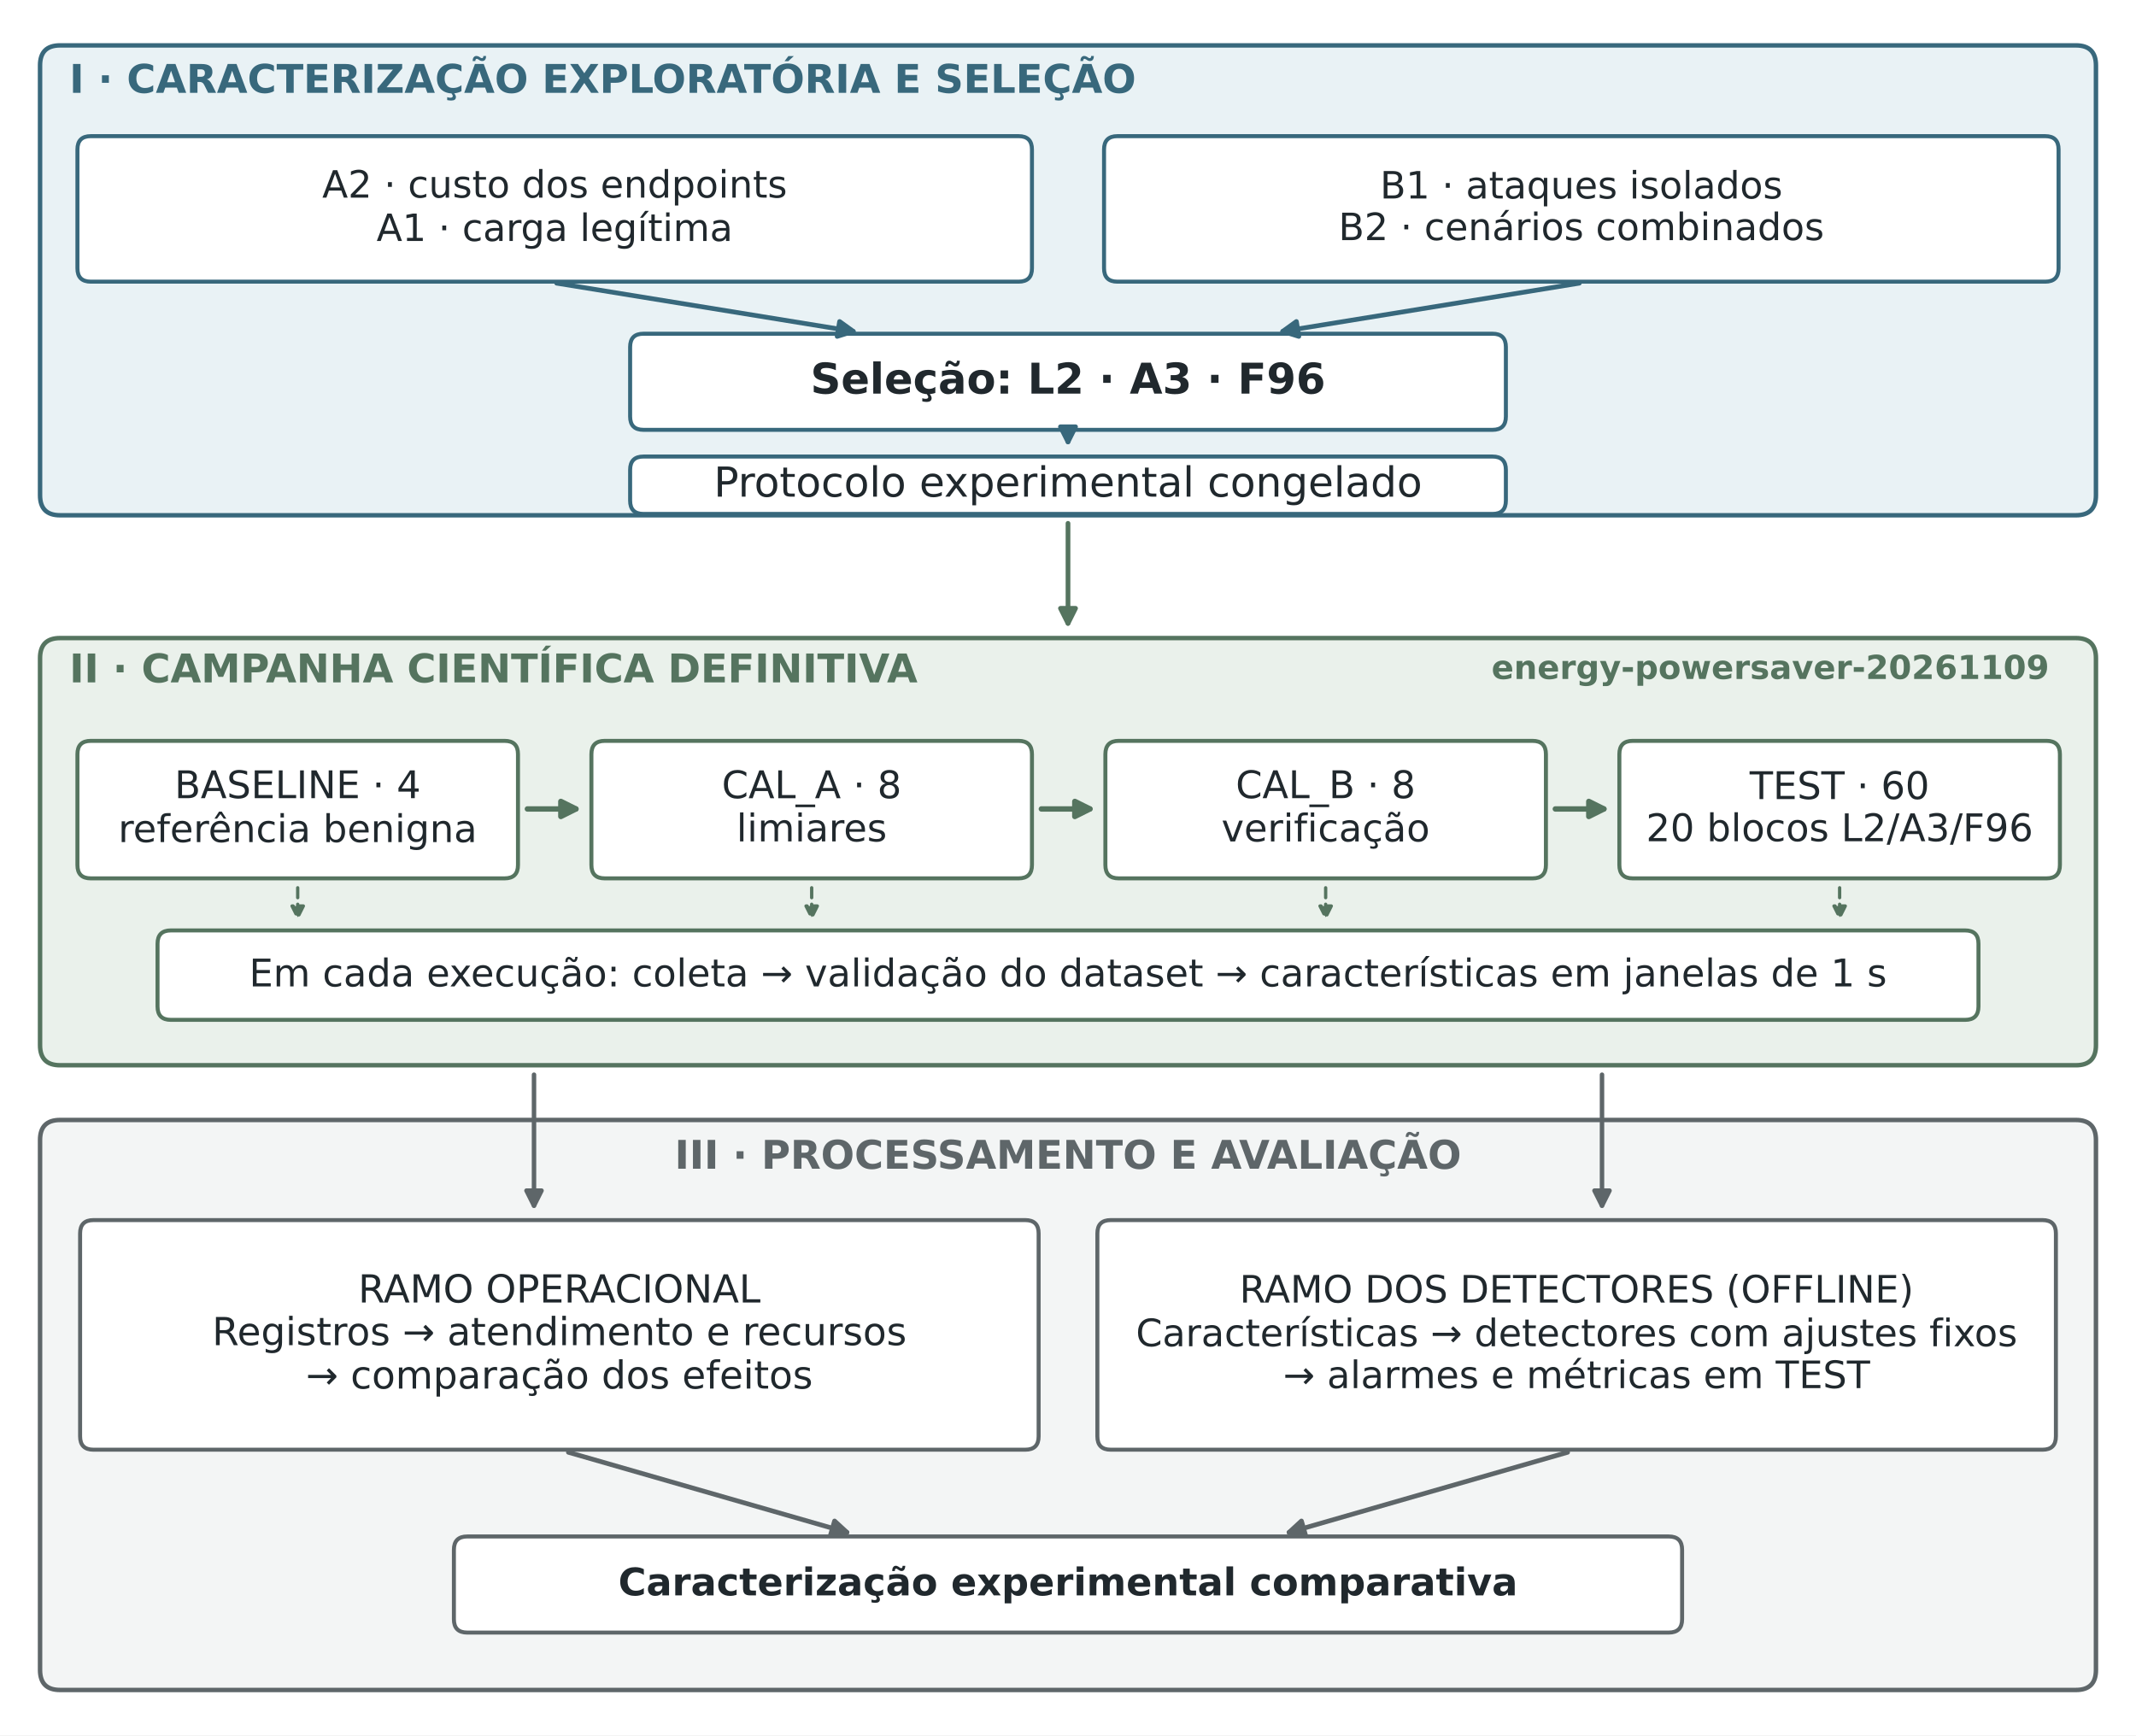
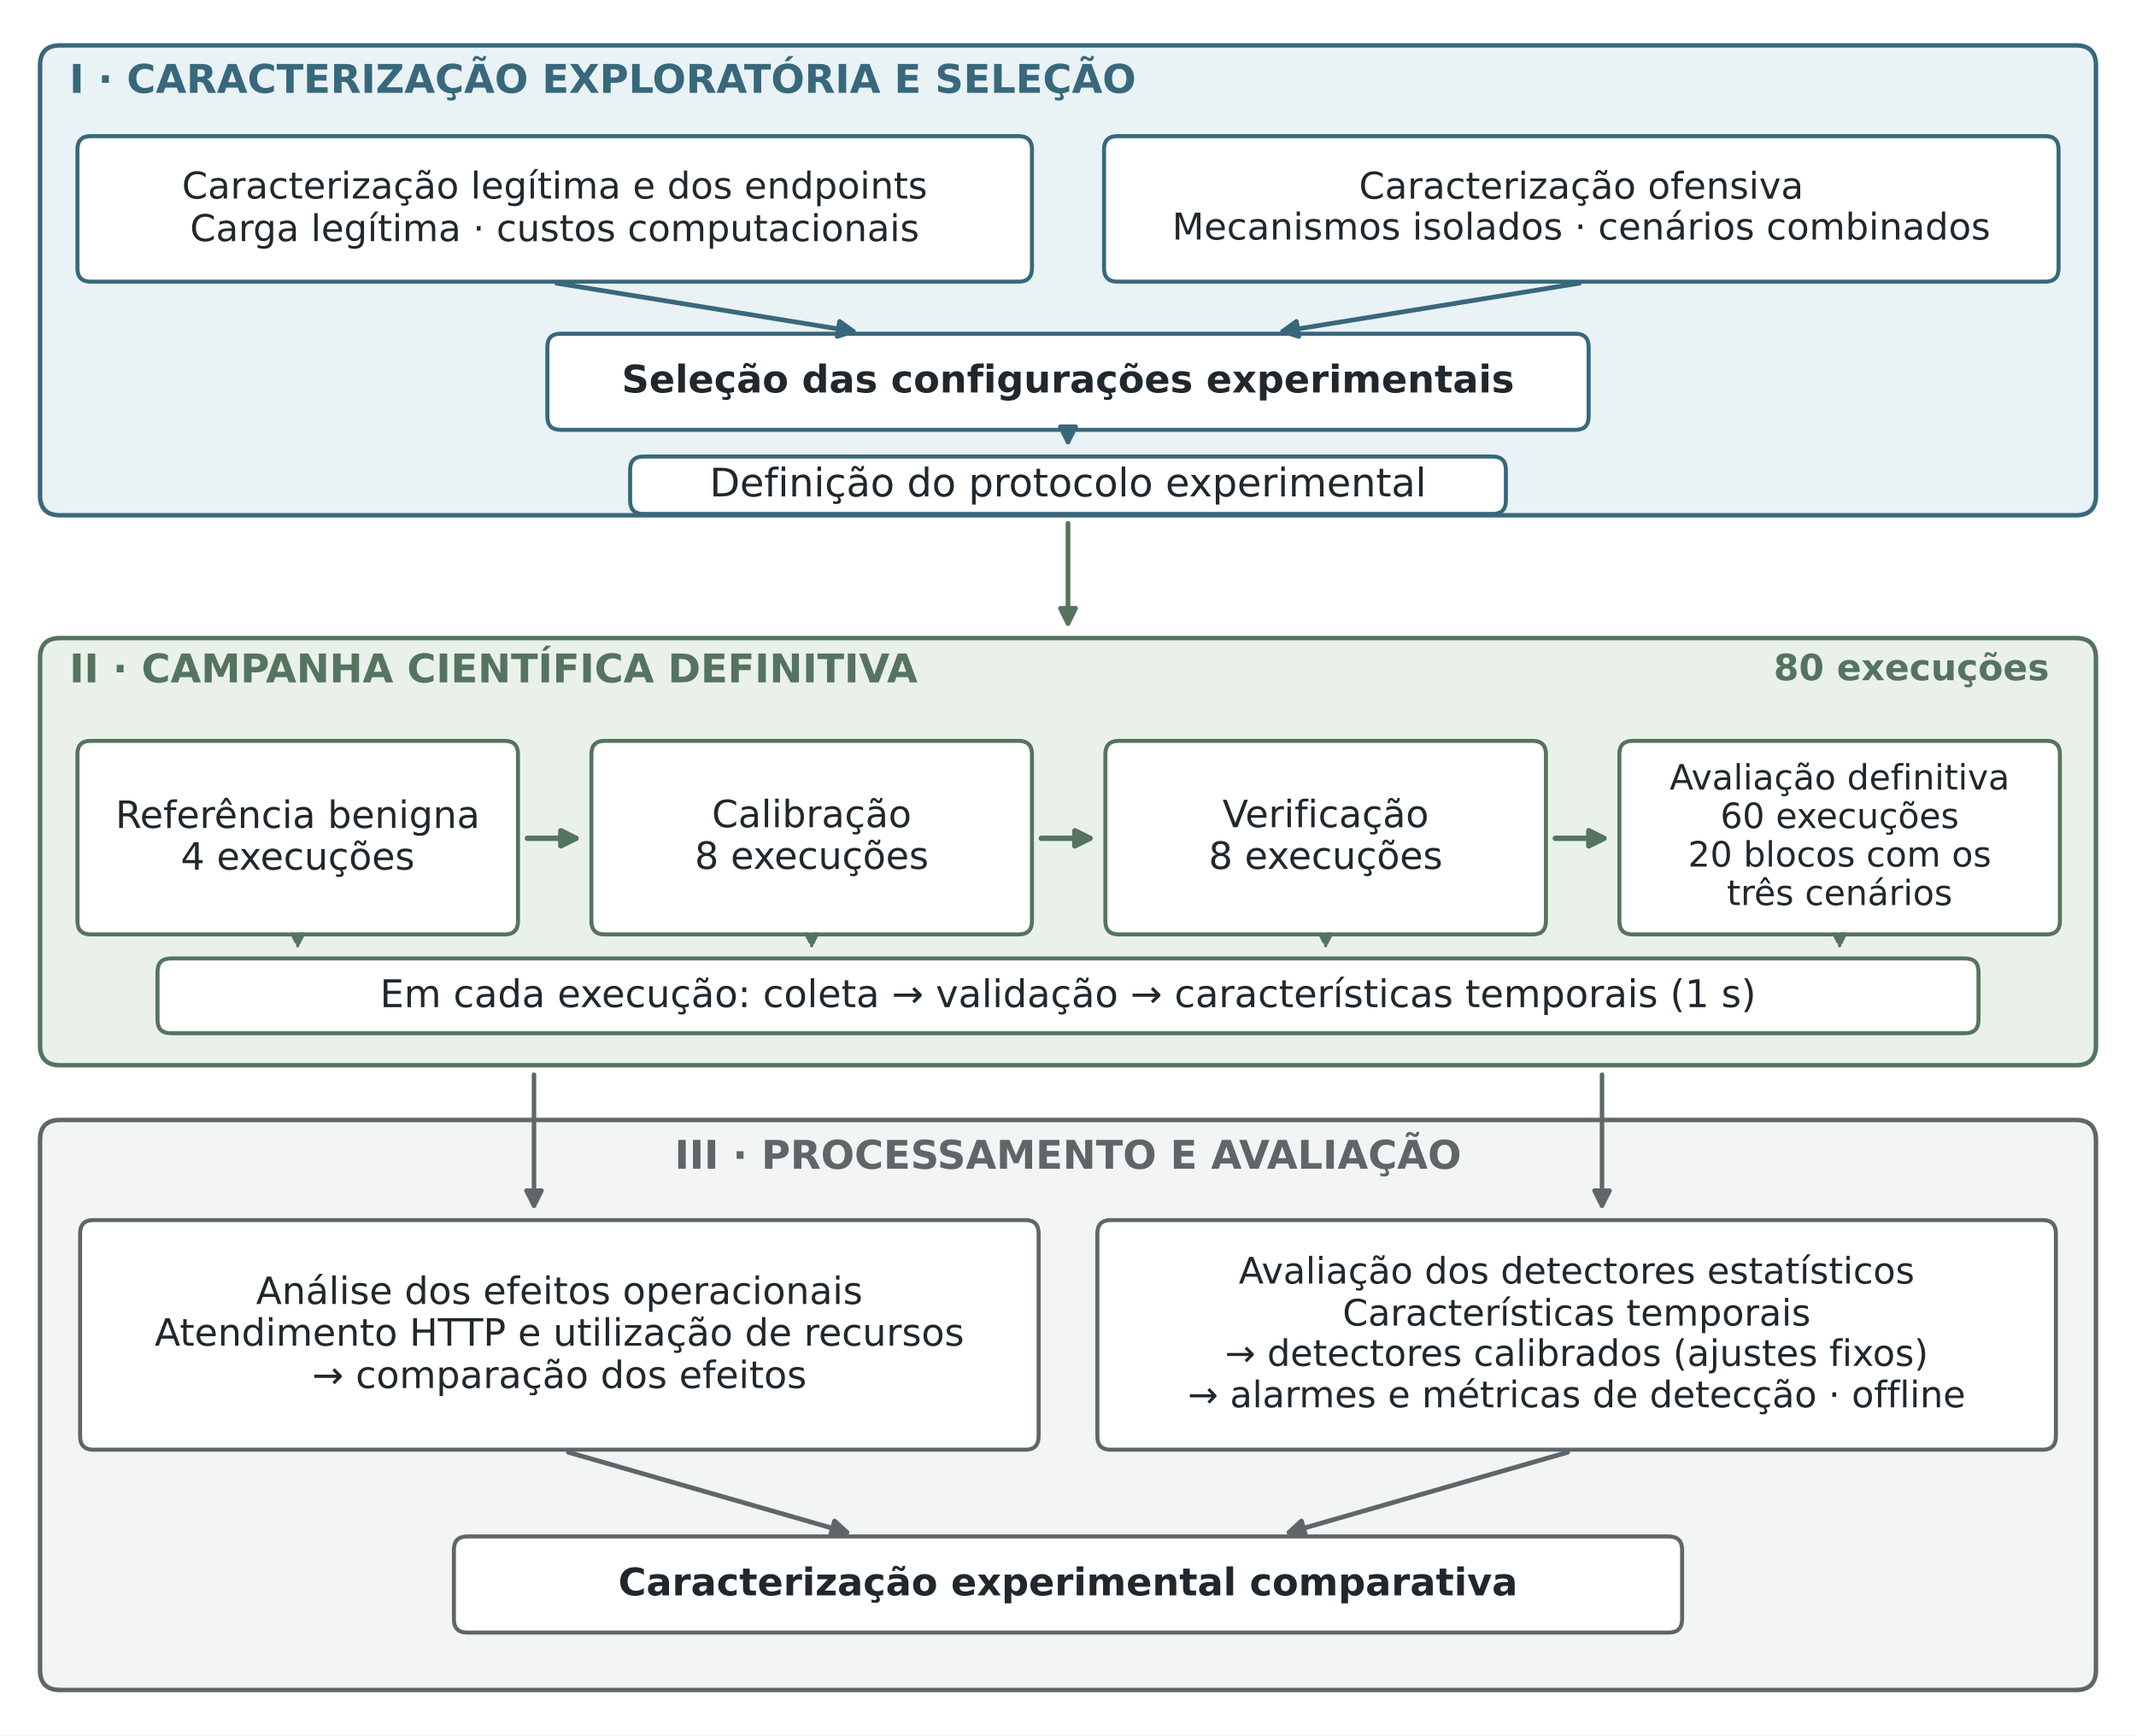
<svg xmlns="http://www.w3.org/2000/svg" width="453.543pt" height="368.504pt" viewBox="0 0 453.543 368.504" version="1.1">
  <defs>
    <style type="text/css">*{stroke-linejoin: round; stroke-linecap: butt}</style>
  </defs>
  <g id="figure_1">
    <g id="patch_1">
-       <path d="M 0 368.504  L 453.543 368.504  L 453.543 0  L 0 0  z " style="fill: #ffffff" />
+       <path d="M 0 368.504 L 453.543 368.504 L 453.543 0 L 0 0 z " style="fill: #ffffff" />
    </g>
    <g id="axes_1">
      <g id="patch_2">
-         <path d="M 12.756 109.417  L 440.787 109.417  Q 445.039 109.417 445.039 105.165  L 445.039 13.89  Q 445.039 9.638 440.787 9.638  L 12.756 9.638  Q 8.504 9.638 8.504 13.89  L 8.504 105.165  Q 8.504 109.417 12.756 109.417  z " clip-path="url(#p830b57312e)" style="fill: #e9f2f5; stroke: #38687c; stroke-width: 0.95; stroke-linejoin: miter" />
+         <path d="M 12.756 109.417 L 440.787 109.417 Q 445.039 109.417 445.039 105.165 L 445.039 13.89 Q 445.039 9.638 440.787 9.638 L 12.756 9.638 Q 8.504 9.638 8.504 13.89 L 8.504 105.165 Q 8.504 109.417 12.756 109.417 z " clip-path="url(#p48ffc18285)" style="fill: #e9f2f5; stroke: #38687c; stroke-width: 0.95; stroke-linejoin: miter" />
      </g>
      <g id="patch_3">
-         <path d="M 12.756 226.205  L 440.787 226.205  Q 445.039 226.205 445.039 221.953  L 445.039 139.748  Q 445.039 135.496 440.787 135.496  L 12.756 135.496  Q 8.504 135.496 8.504 139.748  L 8.504 221.953  Q 8.504 226.205 12.756 226.205  z " clip-path="url(#p830b57312e)" style="fill: #eaf1eb; stroke: #55745f; stroke-width: 0.95; stroke-linejoin: miter" />
+         <path d="M 12.756 226.205 L 440.787 226.205 Q 445.039 226.205 445.039 221.953 L 445.039 139.748 Q 445.039 135.496 440.787 135.496 L 12.756 135.496 Q 8.504 135.496 8.504 139.748 L 8.504 221.953 Q 8.504 226.205 12.756 226.205 z " clip-path="url(#p48ffc18285)" style="fill: #eaf1eb; stroke: #55745f; stroke-width: 0.95; stroke-linejoin: miter" />
      </g>
      <g id="patch_4">
-         <path d="M 12.756 358.866  L 440.787 358.866  Q 445.039 358.866 445.039 354.614  L 445.039 242.079  Q 445.039 237.827 440.787 237.827  L 12.756 237.827  Q 8.504 237.827 8.504 242.079  L 8.504 354.614  Q 8.504 358.866 12.756 358.866  z " clip-path="url(#p830b57312e)" style="fill: #f3f5f5; stroke: #5e6669; stroke-width: 0.95; stroke-linejoin: miter" />
+         <path d="M 12.756 358.866 L 440.787 358.866 Q 445.039 358.866 445.039 354.614 L 445.039 242.079 Q 445.039 237.827 440.787 237.827 L 12.756 237.827 Q 8.504 237.827 8.504 242.079 L 8.504 354.614 Q 8.504 358.866 12.756 358.866 z " clip-path="url(#p48ffc18285)" style="fill: #f3f5f5; stroke: #5e6669; stroke-width: 0.95; stroke-linejoin: miter" />
      </g>
      <g id="patch_5">
-         <path d="M 19.276 59.811  L 216.283 59.811  Q 219.118 59.811 219.118 56.976  L 219.118 31.748  Q 219.118 28.913 216.283 28.913  L 19.276 28.913  Q 16.441 28.913 16.441 31.748  L 16.441 56.976  Q 16.441 59.811 19.276 59.811  z " clip-path="url(#p830b57312e)" style="fill: #ffffff; stroke: #38687c; stroke-width: 0.85; stroke-linejoin: miter" />
+         <path d="M 19.276 59.811 L 216.283 59.811 Q 219.118 59.811 219.118 56.976 L 219.118 31.748 Q 219.118 28.913 216.283 28.913 L 19.276 28.913 Q 16.441 28.913 16.441 31.748 L 16.441 56.976 Q 16.441 59.811 19.276 59.811 z " clip-path="url(#p48ffc18285)" style="fill: #ffffff; stroke: #38687c; stroke-width: 0.85; stroke-linejoin: miter" />
      </g>
      <g id="patch_6">
-         <path d="M 237.26 59.811  L 434.268 59.811  Q 437.102 59.811 437.102 56.976  L 437.102 31.748  Q 437.102 28.913 434.268 28.913  L 237.26 28.913  Q 234.425 28.913 234.425 31.748  L 234.425 56.976  Q 234.425 59.811 237.26 59.811  z " clip-path="url(#p830b57312e)" style="fill: #ffffff; stroke: #38687c; stroke-width: 0.85; stroke-linejoin: miter" />
+         <path d="M 237.26 59.811 L 434.268 59.811 Q 437.102 59.811 437.102 56.976 L 437.102 31.748 Q 437.102 28.913 434.268 28.913 L 237.26 28.913 Q 234.425 28.913 234.425 31.748 L 234.425 56.976 Q 234.425 59.811 237.26 59.811 z " clip-path="url(#p48ffc18285)" style="fill: #ffffff; stroke: #38687c; stroke-width: 0.85; stroke-linejoin: miter" />
      </g>
      <g id="patch_7">
-         <path d="M 136.63 91.276  L 316.913 91.276  Q 319.748 91.276 319.748 88.441  L 319.748 73.701  Q 319.748 70.866 316.913 70.866  L 136.63 70.866  Q 133.795 70.866 133.795 73.701  L 133.795 88.441  Q 133.795 91.276 136.63 91.276  z " clip-path="url(#p830b57312e)" style="fill: #ffffff; stroke: #38687c; stroke-width: 0.85; stroke-linejoin: miter" />
+         <path d="M 119.055 91.276 L 334.488 91.276 Q 337.323 91.276 337.323 88.441 L 337.323 73.701 Q 337.323 70.866 334.488 70.866 L 119.055 70.866 Q 116.22 70.866 116.22 73.701 L 116.22 88.441 Q 116.22 91.276 119.055 91.276 z " clip-path="url(#p48ffc18285)" style="fill: #ffffff; stroke: #38687c; stroke-width: 0.85; stroke-linejoin: miter" />
      </g>
      <g id="patch_8">
-         <path d="M 136.63 109.134  L 316.913 109.134  Q 319.748 109.134 319.748 106.299  L 319.748 99.78  Q 319.748 96.945 316.913 96.945  L 136.63 96.945  Q 133.795 96.945 133.795 99.78  L 133.795 106.299  Q 133.795 109.134 136.63 109.134  z " clip-path="url(#p830b57312e)" style="fill: #ffffff; stroke: #38687c; stroke-width: 0.85; stroke-linejoin: miter" />
+         <path d="M 136.63 109.134 L 316.913 109.134 Q 319.748 109.134 319.748 106.299 L 319.748 99.78 Q 319.748 96.945 316.913 96.945 L 136.63 96.945 Q 133.795 96.945 133.795 99.78 L 133.795 106.299 Q 133.795 109.134 136.63 109.134 z " clip-path="url(#p48ffc18285)" style="fill: #ffffff; stroke: #38687c; stroke-width: 0.85; stroke-linejoin: miter" />
      </g>
      <g id="patch_9">
-         <path d="M 19.276 186.52  L 107.15 186.52  Q 109.984 186.52 109.984 183.685  L 109.984 160.157  Q 109.984 157.323 107.15 157.323  L 19.276 157.323  Q 16.441 157.323 16.441 160.157  L 16.441 183.685  Q 16.441 186.52 19.276 186.52  z " clip-path="url(#p830b57312e)" style="fill: #ffffff; stroke: #55745f; stroke-width: 0.85; stroke-linejoin: miter" />
+         <path d="M 19.276 198.425 L 107.15 198.425 Q 109.984 198.425 109.984 195.591 L 109.984 160.157 Q 109.984 157.323 107.15 157.323 L 19.276 157.323 Q 16.441 157.323 16.441 160.157 L 16.441 195.591 Q 16.441 198.425 19.276 198.425 z " clip-path="url(#p48ffc18285)" style="fill: #ffffff; stroke: #55745f; stroke-width: 0.85; stroke-linejoin: miter" />
      </g>
      <g id="patch_10">
-         <path d="M 128.409 186.52  L 216.283 186.52  Q 219.118 186.52 219.118 183.685  L 219.118 160.157  Q 219.118 157.323 216.283 157.323  L 128.409 157.323  Q 125.575 157.323 125.575 160.157  L 125.575 183.685  Q 125.575 186.52 128.409 186.52  z " clip-path="url(#p830b57312e)" style="fill: #ffffff; stroke: #55745f; stroke-width: 0.85; stroke-linejoin: miter" />
+         <path d="M 128.409 198.425 L 216.283 198.425 Q 219.118 198.425 219.118 195.591 L 219.118 160.157 Q 219.118 157.323 216.283 157.323 L 128.409 157.323 Q 125.575 157.323 125.575 160.157 L 125.575 195.591 Q 125.575 198.425 128.409 198.425 z " clip-path="url(#p48ffc18285)" style="fill: #ffffff; stroke: #55745f; stroke-width: 0.85; stroke-linejoin: miter" />
      </g>
      <g id="patch_11">
-         <path d="M 237.543 186.52  L 325.417 186.52  Q 328.252 186.52 328.252 183.685  L 328.252 160.157  Q 328.252 157.323 325.417 157.323  L 237.543 157.323  Q 234.709 157.323 234.709 160.157  L 234.709 183.685  Q 234.709 186.52 237.543 186.52  z " clip-path="url(#p830b57312e)" style="fill: #ffffff; stroke: #55745f; stroke-width: 0.85; stroke-linejoin: miter" />
+         <path d="M 237.543 198.425 L 325.417 198.425 Q 328.252 198.425 328.252 195.591 L 328.252 160.157 Q 328.252 157.323 325.417 157.323 L 237.543 157.323 Q 234.709 157.323 234.709 160.157 L 234.709 195.591 Q 234.709 198.425 237.543 198.425 z " clip-path="url(#p48ffc18285)" style="fill: #ffffff; stroke: #55745f; stroke-width: 0.85; stroke-linejoin: miter" />
      </g>
      <g id="patch_12">
-         <path d="M 346.677 186.52  L 434.551 186.52  Q 437.386 186.52 437.386 183.685  L 437.386 160.157  Q 437.386 157.323 434.551 157.323  L 346.677 157.323  Q 343.843 157.323 343.843 160.157  L 343.843 183.685  Q 343.843 186.52 346.677 186.52  z " clip-path="url(#p830b57312e)" style="fill: #ffffff; stroke: #55745f; stroke-width: 0.85; stroke-linejoin: miter" />
+         <path d="M 346.677 198.425 L 434.551 198.425 Q 437.386 198.425 437.386 195.591 L 437.386 160.157 Q 437.386 157.323 434.551 157.323 L 346.677 157.323 Q 343.843 157.323 343.843 160.157 L 343.843 195.591 Q 343.843 198.425 346.677 198.425 z " clip-path="url(#p48ffc18285)" style="fill: #ffffff; stroke: #55745f; stroke-width: 0.85; stroke-linejoin: miter" />
      </g>
      <g id="patch_13">
-         <path d="M 36.283 216.567  L 417.26 216.567  Q 420.094 216.567 420.094 213.732  L 420.094 200.409  Q 420.094 197.575 417.26 197.575  L 36.283 197.575  Q 33.449 197.575 33.449 200.409  L 33.449 213.732  Q 33.449 216.567 36.283 216.567  z " clip-path="url(#p830b57312e)" style="fill: #ffffff; stroke: #55745f; stroke-width: 0.85; stroke-linejoin: miter" />
+         <path d="M 36.283 219.402 L 417.26 219.402 Q 420.094 219.402 420.094 216.567 L 420.094 206.362 Q 420.094 203.528 417.26 203.528 L 36.283 203.528 Q 33.449 203.528 33.449 206.362 L 33.449 216.567 Q 33.449 219.402 36.283 219.402 z " clip-path="url(#p48ffc18285)" style="fill: #ffffff; stroke: #55745f; stroke-width: 0.85; stroke-linejoin: miter" />
      </g>
      <g id="patch_14">
-         <path d="M 19.843 307.843  L 217.701 307.843  Q 220.535 307.843 220.535 305.008  L 220.535 261.921  Q 220.535 259.087 217.701 259.087  L 19.843 259.087  Q 17.008 259.087 17.008 261.921  L 17.008 305.008  Q 17.008 307.843 19.843 307.843  z " clip-path="url(#p830b57312e)" style="fill: #ffffff; stroke: #5e6669; stroke-width: 0.85; stroke-linejoin: miter" />
+         <path d="M 19.843 307.843 L 217.701 307.843 Q 220.535 307.843 220.535 305.008 L 220.535 261.921 Q 220.535 259.087 217.701 259.087 L 19.843 259.087 Q 17.008 259.087 17.008 261.921 L 17.008 305.008 Q 17.008 307.843 19.843 307.843 z " clip-path="url(#p48ffc18285)" style="fill: #ffffff; stroke: #5e6669; stroke-width: 0.85; stroke-linejoin: miter" />
      </g>
      <g id="patch_15">
-         <path d="M 235.843 307.843  L 433.701 307.843  Q 436.535 307.843 436.535 305.008  L 436.535 261.921  Q 436.535 259.087 433.701 259.087  L 235.843 259.087  Q 233.008 259.087 233.008 261.921  L 233.008 305.008  Q 233.008 307.843 235.843 307.843  z " clip-path="url(#p830b57312e)" style="fill: #ffffff; stroke: #5e6669; stroke-width: 0.85; stroke-linejoin: miter" />
+         <path d="M 235.843 307.843 L 433.701 307.843 Q 436.535 307.843 436.535 305.008 L 436.535 261.921 Q 436.535 259.087 433.701 259.087 L 235.843 259.087 Q 233.008 259.087 233.008 261.921 L 233.008 305.008 Q 233.008 307.843 235.843 307.843 z " clip-path="url(#p48ffc18285)" style="fill: #ffffff; stroke: #5e6669; stroke-width: 0.85; stroke-linejoin: miter" />
      </g>
      <g id="patch_16">
-         <path d="M 99.213 346.677  L 354.331 346.677  Q 357.165 346.677 357.165 343.843  L 357.165 329.102  Q 357.165 326.268 354.331 326.268  L 99.213 326.268  Q 96.378 326.268 96.378 329.102  L 96.378 343.843  Q 96.378 346.677 99.213 346.677  z " clip-path="url(#p830b57312e)" style="fill: #ffffff; stroke: #5e6669; stroke-width: 0.85; stroke-linejoin: miter" />
+         <path d="M 99.213 346.677 L 354.331 346.677 Q 357.165 346.677 357.165 343.843 L 357.165 329.102 Q 357.165 326.268 354.331 326.268 L 99.213 326.268 Q 96.378 326.268 96.378 329.102 L 96.378 343.843 Q 96.378 346.677 99.213 346.677 z " clip-path="url(#p48ffc18285)" style="fill: #ffffff; stroke: #5e6669; stroke-width: 0.85; stroke-linejoin: miter" />
      </g>
      <g id="text_1">
        <text style="fill: #38687c; font: 700 8.4px 'DejaVu Sans'; text-anchor: start" x="14.74" y="19.71" transform="rotate(-0 14.74016 19.71035)">I · CARACTERIZAÇÃO EXPLORATÓRIA E SELEÇÃO</text>
      </g>
      <g id="text_2">
-         <text style="fill: #20282d; font: 8px 'DejaVu Sans'" transform="translate(68.41703 41.96257)">A2 · custo dos endpoints</text>
-         <text style="fill: #20282d; font: 8px 'DejaVu Sans'" transform="translate(79.94765 51.17684)">A1 · carga legítima</text>
+         <text style="fill: #20282d; font: 7.85px 'DejaVu Sans'" transform="translate(38.63129 42.16456)">Caracterização legítima e dos endpoints</text>
+         <text style="fill: #20282d; font: 7.85px 'DejaVu Sans'" transform="translate(40.3497 51.20607)">Carga legítima · custos computacionais</text>
      </g>
      <g id="text_3">
-         <text style="fill: #20282d; font: 8px 'DejaVu Sans'" transform="translate(293.0238 42.15137)">B1 · ataques isolados</text>
-         <text style="fill: #20282d; font: 8px 'DejaVu Sans'" transform="translate(284.205 50.98804)">B2 · cenários combinados</text>
+         <text style="fill: #20282d; font: 7.85px 'DejaVu Sans'" transform="translate(288.5558 42.20018)">Caracterização ofensiva</text>
+         <text style="fill: #20282d; font: 7.85px 'DejaVu Sans'" transform="translate(248.887 50.87117)">Mecanismos isolados · cenários combinados</text>
      </g>
      <g id="text_4">
-         <text style="fill: #20282d; font: 700 9px 'DejaVu Sans'; text-anchor: middle" x="226.772" y="83.58" transform="rotate(-0 226.7717 83.58032)">Seleção: L2 · A3 · F96</text>
+         <text style="fill: #20282d; font: 700 8.1px 'DejaVu Sans'; text-anchor: middle" x="226.772" y="83.347" transform="rotate(-0 226.7717 83.34709)">Seleção das configurações experimentais</text>
      </g>
      <g id="text_5">
-         <text style="fill: #20282d; font: 8.8px 'DejaVu Sans'; text-anchor: middle" x="226.772" y="105.468" transform="rotate(-0 226.7717 105.4676)">Protocolo experimental congelado</text>
+         <text style="fill: #20282d; font: 8.35px 'DejaVu Sans'; text-anchor: middle" x="226.772" y="105.415" transform="rotate(-0 226.7717 105.4146)">Definição do protocolo experimental</text>
      </g>
      <g id="text_6">
        <text style="fill: #55745f; font: 700 8.4px 'DejaVu Sans'; text-anchor: start" x="14.74" y="144.901" transform="rotate(-0 14.74016 144.9006)">II · CAMPANHA CIENTÍFICA DEFINITIVA</text>
      </g>
      <g id="text_7">
-         <text style="fill: #55745f; font: 700 7px 'DejaVu Sans'; text-anchor: end" x="435.118" y="144.176" transform="rotate(-0 435.1181 144.1761)">energy-powersaver-20261109</text>
+         <text style="fill: #55745f; font: 700 7.7px 'DejaVu Sans'; text-anchor: end" x="435.118" y="144.446" transform="rotate(-0 435.1181 144.4462)">80 execuções</text>
      </g>
      <g id="text_8">
-         <text style="fill: #20282d; font: 8.1px 'DejaVu Sans'" transform="translate(37.05466 169.4916)">BASELINE · 4</text>
-         <text style="fill: #20282d; font: 8.1px 'DejaVu Sans'" transform="translate(25.10083 178.8211)">referência benigna</text>
+         <text style="fill: #20282d; font: 8px 'DejaVu Sans'" transform="translate(24.52635 175.8143)">Referência benigna</text>
+         <text style="fill: #20282d; font: 8px 'DejaVu Sans'" transform="translate(38.3751 184.6687)">4 execuções</text>
      </g>
      <g id="text_9">
-         <text style="fill: #20282d; font: 8.1px 'DejaVu Sans'" transform="translate(153.2577 169.4986)">CAL_A · 8</text>
-         <text style="fill: #20282d; font: 8.1px 'DejaVu Sans'" transform="translate(156.3686 178.6711)">limiares</text>
+         <text style="fill: #20282d; font: 8px 'DejaVu Sans'" transform="translate(151.1465 175.6618)">Calibração</text>
+         <text style="fill: #20282d; font: 8px 'DejaVu Sans'" transform="translate(147.509 184.5162)">8 execuções</text>
      </g>
      <g id="text_10">
-         <text style="fill: #20282d; font: 8.1px 'DejaVu Sans'" transform="translate(262.3833 169.4897)">CAL_B · 8</text>
-         <text style="fill: #20282d; font: 8.1px 'DejaVu Sans'" transform="translate(259.3547 178.68)">verificação</text>
+         <text style="fill: #20282d; font: 8px 'DejaVu Sans'" transform="translate(259.5691 175.6618)">Verificação</text>
+         <text style="fill: #20282d; font: 8px 'DejaVu Sans'" transform="translate(256.6428 184.5162)">8 execuções</text>
      </g>
      <g id="text_11">
-         <text style="fill: #20282d; font: 8.1px 'DejaVu Sans'" transform="translate(371.5216 169.6828)">TEST · 60</text>
-         <text style="fill: #20282d; font: 8.1px 'DejaVu Sans'" transform="translate(349.5048 178.6299)">20 blocos L2/A3/F96</text>
+         <text style="fill: #20282d; font: 7.4px 'DejaVu Sans'" transform="translate(354.5137 167.6538)">Avaliação definitiva</text>
+         <text style="fill: #20282d; font: 7.4px 'DejaVu Sans'" transform="translate(365.2854 175.8441)">60 execuções</text>
+         <text style="fill: #20282d; font: 7.4px 'DejaVu Sans'" transform="translate(358.4178 184.018)">20 blocos com os</text>
+         <text style="fill: #20282d; font: 7.4px 'DejaVu Sans'" transform="translate(366.6821 192.192)">três cenários</text>
      </g>
      <g id="text_12">
-         <text style="fill: #20282d; font: 8.1px 'DejaVu Sans'; text-anchor: middle" x="226.772" y="209.468" transform="rotate(-0 226.7717 209.468)">Em cada execução: coleta → validação do dataset → características em janelas de 1 s</text>
+         <text style="fill: #20282d; font: 8.1px 'DejaVu Sans'; text-anchor: middle" x="226.772" y="213.862" transform="rotate(-0 226.7717 213.8617)">Em cada execução: coleta → validação → características temporais (1 s)</text>
      </g>
      <g id="text_13">
        <text style="fill: #5e6669; font: 700 8.4px 'DejaVu Sans'; text-anchor: middle" x="226.772" y="248.183" transform="rotate(-0 226.7717 248.1828)">III · PROCESSAMENTO E AVALIAÇÃO</text>
      </g>
      <g id="text_14">
-         <text style="fill: #20282d; font: 8.2px 'DejaVu Sans'" transform="translate(76.04965 276.5873)">RAMO OPERACIONAL</text>
-         <text style="fill: #20282d; font: 8.2px 'DejaVu Sans'" transform="translate(45.04276 285.6449)">Registros → atendimento e recursos</text>
-         <text style="fill: #20282d; font: 8.2px 'DejaVu Sans'" transform="translate(64.95403 294.8672)">→ comparação dos efeitos</text>
+         <text style="fill: #20282d; font: 8px 'DejaVu Sans'" transform="translate(54.3729 276.9062)">Análise dos efeitos operacionais</text>
+         <text style="fill: #20282d; font: 8px 'DejaVu Sans'" transform="translate(32.8329 285.7605)">Atendimento HTTP e utilização de recursos</text>
+         <text style="fill: #20282d; font: 8px 'DejaVu Sans'" transform="translate(66.26665 294.758)">→ comparação dos efeitos</text>
      </g>
      <g id="text_15">
-         <text style="fill: #20282d; font: 8.05px 'DejaVu Sans'" transform="translate(263.1801 276.604)">RAMO DOS DETECTORES (OFFLINE)</text>
-         <text style="fill: #20282d; font: 8.05px 'DejaVu Sans'" transform="translate(241.1854 285.8758)">Características → detectores com ajustes fixos</text>
-         <text style="fill: #20282d; font: 8.05px 'DejaVu Sans'" transform="translate(272.4596 294.7677)">→ alarmes e métricas em TEST</text>
+         <text style="fill: #20282d; font: 7.75px 'DejaVu Sans'" transform="translate(263.0278 272.5621)">Avaliação dos detectores estatísticos</text>
+         <text style="fill: #20282d; font: 7.75px 'DejaVu Sans'" transform="translate(285.0784 281.4884)">Características temporais</text>
+         <text style="fill: #20282d; font: 7.75px 'DejaVu Sans'" transform="translate(260.1113 290.0489)">→ detectores calibrados (ajustes fixos)</text>
+         <text style="fill: #20282d; font: 7.75px 'DejaVu Sans'" transform="translate(252.1966 298.8366)">→ alarmes e métricas de detecção · offline</text>
      </g>
      <g id="text_16">
        <text style="fill: #20282d; font: 700 8.1px 'DejaVu Sans'; text-anchor: middle" x="226.772" y="338.78" transform="rotate(-0 226.7717 338.7803)">Caracterização experimental comparativa</text>
      </g>
      <g id="patch_17">
-         <path d="M 118.193 60.132  Q 150.237 65.339 181.177 70.366  " clip-path="url(#p830b57312e)" style="fill: none; stroke: #38687c; stroke-linecap: round" />
-         <path d="M 178.275 68.274  L 181.177 70.366  L 177.762 71.432  L 178.275 68.274  z " clip-path="url(#p830b57312e)" style="fill: #38687c; stroke: #38687c; stroke-linecap: round" />
+         <path d="M 118.193 60.132 Q 150.237 65.339 181.177 70.366 " clip-path="url(#p48ffc18285)" style="fill: none; stroke: #38687c; stroke-linecap: round" />
+         <path d="M 178.275 68.274 L 181.177 70.366 L 177.762 71.432 L 178.275 68.274 z " clip-path="url(#p48ffc18285)" style="fill: #38687c; stroke: #38687c; stroke-linecap: round" />
      </g>
      <g id="patch_18">
-         <path d="M 335.35 60.132  Q 303.307 65.339 272.367 70.366  " clip-path="url(#p830b57312e)" style="fill: none; stroke: #38687c; stroke-linecap: round" />
-         <path d="M 275.782 71.432  L 272.367 70.366  L 275.268 68.274  L 275.782 71.432  z " clip-path="url(#p830b57312e)" style="fill: #38687c; stroke: #38687c; stroke-linecap: round" />
+         <path d="M 335.35 60.132 Q 303.307 65.339 272.367 70.366 " clip-path="url(#p48ffc18285)" style="fill: none; stroke: #38687c; stroke-linecap: round" />
+         <path d="M 275.782 71.432 L 272.367 70.366 L 275.268 68.274 L 275.782 71.432 z " clip-path="url(#p48ffc18285)" style="fill: #38687c; stroke: #38687c; stroke-linecap: round" />
      </g>
      <g id="patch_19">
-         <path d="M 226.772 93.277  Q 226.772 94.11 226.772 93.825  " clip-path="url(#p830b57312e)" style="fill: none; stroke: #38687c; stroke-linecap: round" />
-         <path d="M 228.372 90.625  L 226.772 93.825  L 225.172 90.625  L 228.372 90.625  z " clip-path="url(#p830b57312e)" style="fill: #38687c; stroke: #38687c; stroke-linecap: round" />
+         <path d="M 226.772 93.277 Q 226.772 94.11 226.772 93.825 " clip-path="url(#p48ffc18285)" style="fill: none; stroke: #38687c; stroke-linecap: round" />
+         <path d="M 228.372 90.625 L 226.772 93.825 L 225.172 90.625 L 228.372 90.625 z " clip-path="url(#p48ffc18285)" style="fill: #38687c; stroke: #38687c; stroke-linecap: round" />
      </g>
      <g id="patch_20">
-         <path d="M 226.772 111.132  Q 226.772 122.313 226.772 132.376  " clip-path="url(#p830b57312e)" style="fill: none; stroke: #55745f; stroke-linecap: round" />
-         <path d="M 228.372 129.176  L 226.772 132.376  L 225.172 129.176  L 228.372 129.176  z " clip-path="url(#p830b57312e)" style="fill: #55745f; stroke: #55745f; stroke-linecap: round" />
+         <path d="M 226.772 111.132 Q 226.772 122.313 226.772 132.376 " clip-path="url(#p48ffc18285)" style="fill: none; stroke: #55745f; stroke-linecap: round" />
+         <path d="M 228.372 129.176 L 226.772 132.376 L 225.172 129.176 L 228.372 129.176 z " clip-path="url(#p48ffc18285)" style="fill: #55745f; stroke: #55745f; stroke-linecap: round" />
      </g>
      <g id="patch_21">
-         <path d="M 111.983 171.78  Q 117.778 171.78 122.288 171.78  " clip-path="url(#p830b57312e)" style="fill: none; stroke: #55745f; stroke-width: 1.15; stroke-linecap: round" />
-         <path d="M 119.088 170.18  L 122.288 171.78  L 119.088 173.38  L 119.088 170.18  z " clip-path="url(#p830b57312e)" style="fill: #55745f; stroke: #55745f; stroke-width: 1.15; stroke-linecap: round" />
+         <path d="M 111.983 178.016 Q 117.778 178.016 122.288 178.016 " clip-path="url(#p48ffc18285)" style="fill: none; stroke: #55745f; stroke-width: 1.15; stroke-linecap: round" />
+         <path d="M 119.088 176.416 L 122.288 178.016 L 119.088 179.616 L 119.088 176.416 z " clip-path="url(#p48ffc18285)" style="fill: #55745f; stroke: #55745f; stroke-width: 1.15; stroke-linecap: round" />
      </g>
      <g id="patch_22">
-         <path d="M 221.116 171.78  Q 226.912 171.78 231.422 171.78  " clip-path="url(#p830b57312e)" style="fill: none; stroke: #55745f; stroke-width: 1.15; stroke-linecap: round" />
-         <path d="M 228.222 170.18  L 231.422 171.78  L 228.222 173.38  L 228.222 170.18  z " clip-path="url(#p830b57312e)" style="fill: #55745f; stroke: #55745f; stroke-width: 1.15; stroke-linecap: round" />
+         <path d="M 221.116 178.016 Q 226.912 178.016 231.422 178.016 " clip-path="url(#p48ffc18285)" style="fill: none; stroke: #55745f; stroke-width: 1.15; stroke-linecap: round" />
+         <path d="M 228.222 176.416 L 231.422 178.016 L 228.222 179.616 L 228.222 176.416 z " clip-path="url(#p48ffc18285)" style="fill: #55745f; stroke: #55745f; stroke-width: 1.15; stroke-linecap: round" />
      </g>
      <g id="patch_23">
-         <path d="M 330.25 171.78  Q 336.046 171.78 340.556 171.78  " clip-path="url(#p830b57312e)" style="fill: none; stroke: #55745f; stroke-width: 1.15; stroke-linecap: round" />
-         <path d="M 337.356 170.18  L 340.556 171.78  L 337.356 173.38  L 337.356 170.18  z " clip-path="url(#p830b57312e)" style="fill: #55745f; stroke: #55745f; stroke-width: 1.15; stroke-linecap: round" />
+         <path d="M 330.25 178.016 Q 336.046 178.016 340.556 178.016 " clip-path="url(#p48ffc18285)" style="fill: none; stroke: #55745f; stroke-width: 1.15; stroke-linecap: round" />
+         <path d="M 337.356 176.416 L 340.556 178.016 L 337.356 179.616 L 337.356 176.416 z " clip-path="url(#p48ffc18285)" style="fill: #55745f; stroke: #55745f; stroke-width: 1.15; stroke-linecap: round" />
      </g>
      <g id="patch_24">
-         <path d="M 63.213 188.52  Q 63.213 192.046 63.213 194.789  " clip-path="url(#p830b57312e)" style="fill: none; stroke-dasharray: 2.1,1.4; stroke-dashoffset: 0; stroke: #55745f; stroke-width: 0.7; stroke-linecap: round" />
-         <path d="M 64.413 192.389  L 63.213 194.789  L 62.013 192.389  L 64.413 192.389  z " clip-path="url(#p830b57312e)" style="fill: #55745f; stroke-dasharray: 2.1,1.4; stroke-dashoffset: 0; stroke: #55745f; stroke-width: 0.7; stroke-linecap: round" />
+         <path d="M 63.213 200.423 Q 63.213 200.977 63.213 200.747 " clip-path="url(#p48ffc18285)" style="fill: none; stroke-dasharray: 2.1,1.4; stroke-dashoffset: 0; stroke: #55745f; stroke-width: 0.7; stroke-linecap: round" />
+         <path d="M 64.413 198.347 L 63.213 200.747 L 62.013 198.347 L 64.413 198.347 z " clip-path="url(#p48ffc18285)" style="fill: #55745f; stroke-dasharray: 2.1,1.4; stroke-dashoffset: 0; stroke: #55745f; stroke-width: 0.7; stroke-linecap: round" />
      </g>
      <g id="patch_25">
-         <path d="M 172.346 188.52  Q 172.346 192.046 172.346 194.789  " clip-path="url(#p830b57312e)" style="fill: none; stroke-dasharray: 2.1,1.4; stroke-dashoffset: 0; stroke: #55745f; stroke-width: 0.7; stroke-linecap: round" />
-         <path d="M 173.546 192.389  L 172.346 194.789  L 171.146 192.389  L 173.546 192.389  z " clip-path="url(#p830b57312e)" style="fill: #55745f; stroke-dasharray: 2.1,1.4; stroke-dashoffset: 0; stroke: #55745f; stroke-width: 0.7; stroke-linecap: round" />
+         <path d="M 172.346 200.423 Q 172.346 200.977 172.346 200.747 " clip-path="url(#p48ffc18285)" style="fill: none; stroke-dasharray: 2.1,1.4; stroke-dashoffset: 0; stroke: #55745f; stroke-width: 0.7; stroke-linecap: round" />
+         <path d="M 173.546 198.347 L 172.346 200.747 L 171.146 198.347 L 173.546 198.347 z " clip-path="url(#p48ffc18285)" style="fill: #55745f; stroke-dasharray: 2.1,1.4; stroke-dashoffset: 0; stroke: #55745f; stroke-width: 0.7; stroke-linecap: round" />
      </g>
      <g id="patch_26">
-         <path d="M 281.48 188.52  Q 281.48 192.046 281.48 194.789  " clip-path="url(#p830b57312e)" style="fill: none; stroke-dasharray: 2.1,1.4; stroke-dashoffset: 0; stroke: #55745f; stroke-width: 0.7; stroke-linecap: round" />
-         <path d="M 282.68 192.389  L 281.48 194.789  L 280.28 192.389  L 282.68 192.389  z " clip-path="url(#p830b57312e)" style="fill: #55745f; stroke-dasharray: 2.1,1.4; stroke-dashoffset: 0; stroke: #55745f; stroke-width: 0.7; stroke-linecap: round" />
+         <path d="M 281.48 200.423 Q 281.48 200.977 281.48 200.747 " clip-path="url(#p48ffc18285)" style="fill: none; stroke-dasharray: 2.1,1.4; stroke-dashoffset: 0; stroke: #55745f; stroke-width: 0.7; stroke-linecap: round" />
+         <path d="M 282.68 198.347 L 281.48 200.747 L 280.28 198.347 L 282.68 198.347 z " clip-path="url(#p48ffc18285)" style="fill: #55745f; stroke-dasharray: 2.1,1.4; stroke-dashoffset: 0; stroke: #55745f; stroke-width: 0.7; stroke-linecap: round" />
      </g>
      <g id="patch_27">
-         <path d="M 390.614 188.52  Q 390.614 192.046 390.614 194.789  " clip-path="url(#p830b57312e)" style="fill: none; stroke-dasharray: 2.1,1.4; stroke-dashoffset: 0; stroke: #55745f; stroke-width: 0.7; stroke-linecap: round" />
-         <path d="M 391.814 192.389  L 390.614 194.789  L 389.414 192.389  L 391.814 192.389  z " clip-path="url(#p830b57312e)" style="fill: #55745f; stroke-dasharray: 2.1,1.4; stroke-dashoffset: 0; stroke: #55745f; stroke-width: 0.7; stroke-linecap: round" />
+         <path d="M 390.614 200.423 Q 390.614 200.977 390.614 200.747 " clip-path="url(#p48ffc18285)" style="fill: none; stroke-dasharray: 2.1,1.4; stroke-dashoffset: 0; stroke: #55745f; stroke-width: 0.7; stroke-linecap: round" />
+         <path d="M 391.814 198.347 L 390.614 200.747 L 389.414 198.347 L 391.814 198.347 z " clip-path="url(#p48ffc18285)" style="fill: #55745f; stroke-dasharray: 2.1,1.4; stroke-dashoffset: 0; stroke: #55745f; stroke-width: 0.7; stroke-linecap: round" />
      </g>
      <g id="patch_28">
-         <path d="M 113.386 228.208  Q 113.386 242.646 113.386 256.023  " clip-path="url(#p830b57312e)" style="fill: none; stroke: #5e6669; stroke-width: 0.95; stroke-linecap: round" />
-         <path d="M 114.986 252.823  L 113.386 256.023  L 111.786 252.823  L 114.986 252.823  z " clip-path="url(#p830b57312e)" style="fill: #5e6669; stroke: #5e6669; stroke-width: 0.95; stroke-linecap: round" />
+         <path d="M 113.386 228.208 Q 113.386 242.646 113.386 256.023 " clip-path="url(#p48ffc18285)" style="fill: none; stroke: #5e6669; stroke-width: 0.95; stroke-linecap: round" />
+         <path d="M 114.986 252.823 L 113.386 256.023 L 111.786 252.823 L 114.986 252.823 z " clip-path="url(#p48ffc18285)" style="fill: #5e6669; stroke: #5e6669; stroke-width: 0.95; stroke-linecap: round" />
      </g>
      <g id="patch_29">
-         <path d="M 340.157 228.208  Q 340.157 242.646 340.157 256.023  " clip-path="url(#p830b57312e)" style="fill: none; stroke: #5e6669; stroke-width: 0.95; stroke-linecap: round" />
-         <path d="M 341.757 252.823  L 340.157 256.023  L 338.557 252.823  L 341.757 252.823  z " clip-path="url(#p830b57312e)" style="fill: #5e6669; stroke: #5e6669; stroke-width: 0.95; stroke-linecap: round" />
+         <path d="M 340.157 228.208 Q 340.157 242.646 340.157 256.023 " clip-path="url(#p48ffc18285)" style="fill: none; stroke: #5e6669; stroke-width: 0.95; stroke-linecap: round" />
+         <path d="M 341.757 252.823 L 340.157 256.023 L 338.557 252.823 L 341.757 252.823 z " clip-path="url(#p48ffc18285)" style="fill: #5e6669; stroke: #5e6669; stroke-width: 0.95; stroke-linecap: round" />
      </g>
      <g id="patch_30">
-         <path d="M 120.692 308.395  Q 150.802 317.055 179.837 325.406  " clip-path="url(#p830b57312e)" style="fill: none; stroke: #5e6669; stroke-linecap: round" />
-         <path d="M 177.204 322.983  L 179.837 325.406  L 176.32 326.059  L 177.204 322.983  z " clip-path="url(#p830b57312e)" style="fill: #5e6669; stroke: #5e6669; stroke-linecap: round" />
+         <path d="M 120.692 308.395 Q 150.802 317.055 179.837 325.406 " clip-path="url(#p48ffc18285)" style="fill: none; stroke: #5e6669; stroke-linecap: round" />
+         <path d="M 177.204 322.983 L 179.837 325.406 L 176.32 326.059 L 177.204 322.983 z " clip-path="url(#p48ffc18285)" style="fill: #5e6669; stroke: #5e6669; stroke-linecap: round" />
      </g>
      <g id="patch_31">
-         <path d="M 332.852 308.395  Q 302.742 317.055 273.706 325.406  " clip-path="url(#p830b57312e)" style="fill: none; stroke: #5e6669; stroke-linecap: round" />
-         <path d="M 277.224 326.059  L 273.706 325.406  L 276.339 322.983  L 277.224 326.059  z " clip-path="url(#p830b57312e)" style="fill: #5e6669; stroke: #5e6669; stroke-linecap: round" />
+         <path d="M 332.852 308.395 Q 302.742 317.055 273.706 325.406 " clip-path="url(#p48ffc18285)" style="fill: none; stroke: #5e6669; stroke-linecap: round" />
+         <path d="M 277.224 326.059 L 273.706 325.406 L 276.339 322.983 L 277.224 326.059 z " clip-path="url(#p48ffc18285)" style="fill: #5e6669; stroke: #5e6669; stroke-linecap: round" />
      </g>
    </g>
  </g>
  <defs>
-     <clipPath id="p830b57312e">
+     <clipPath id="p48ffc18285">
      <rect x="0" y="0" width="453.543" height="368.504" />
    </clipPath>
  </defs>
</svg>
